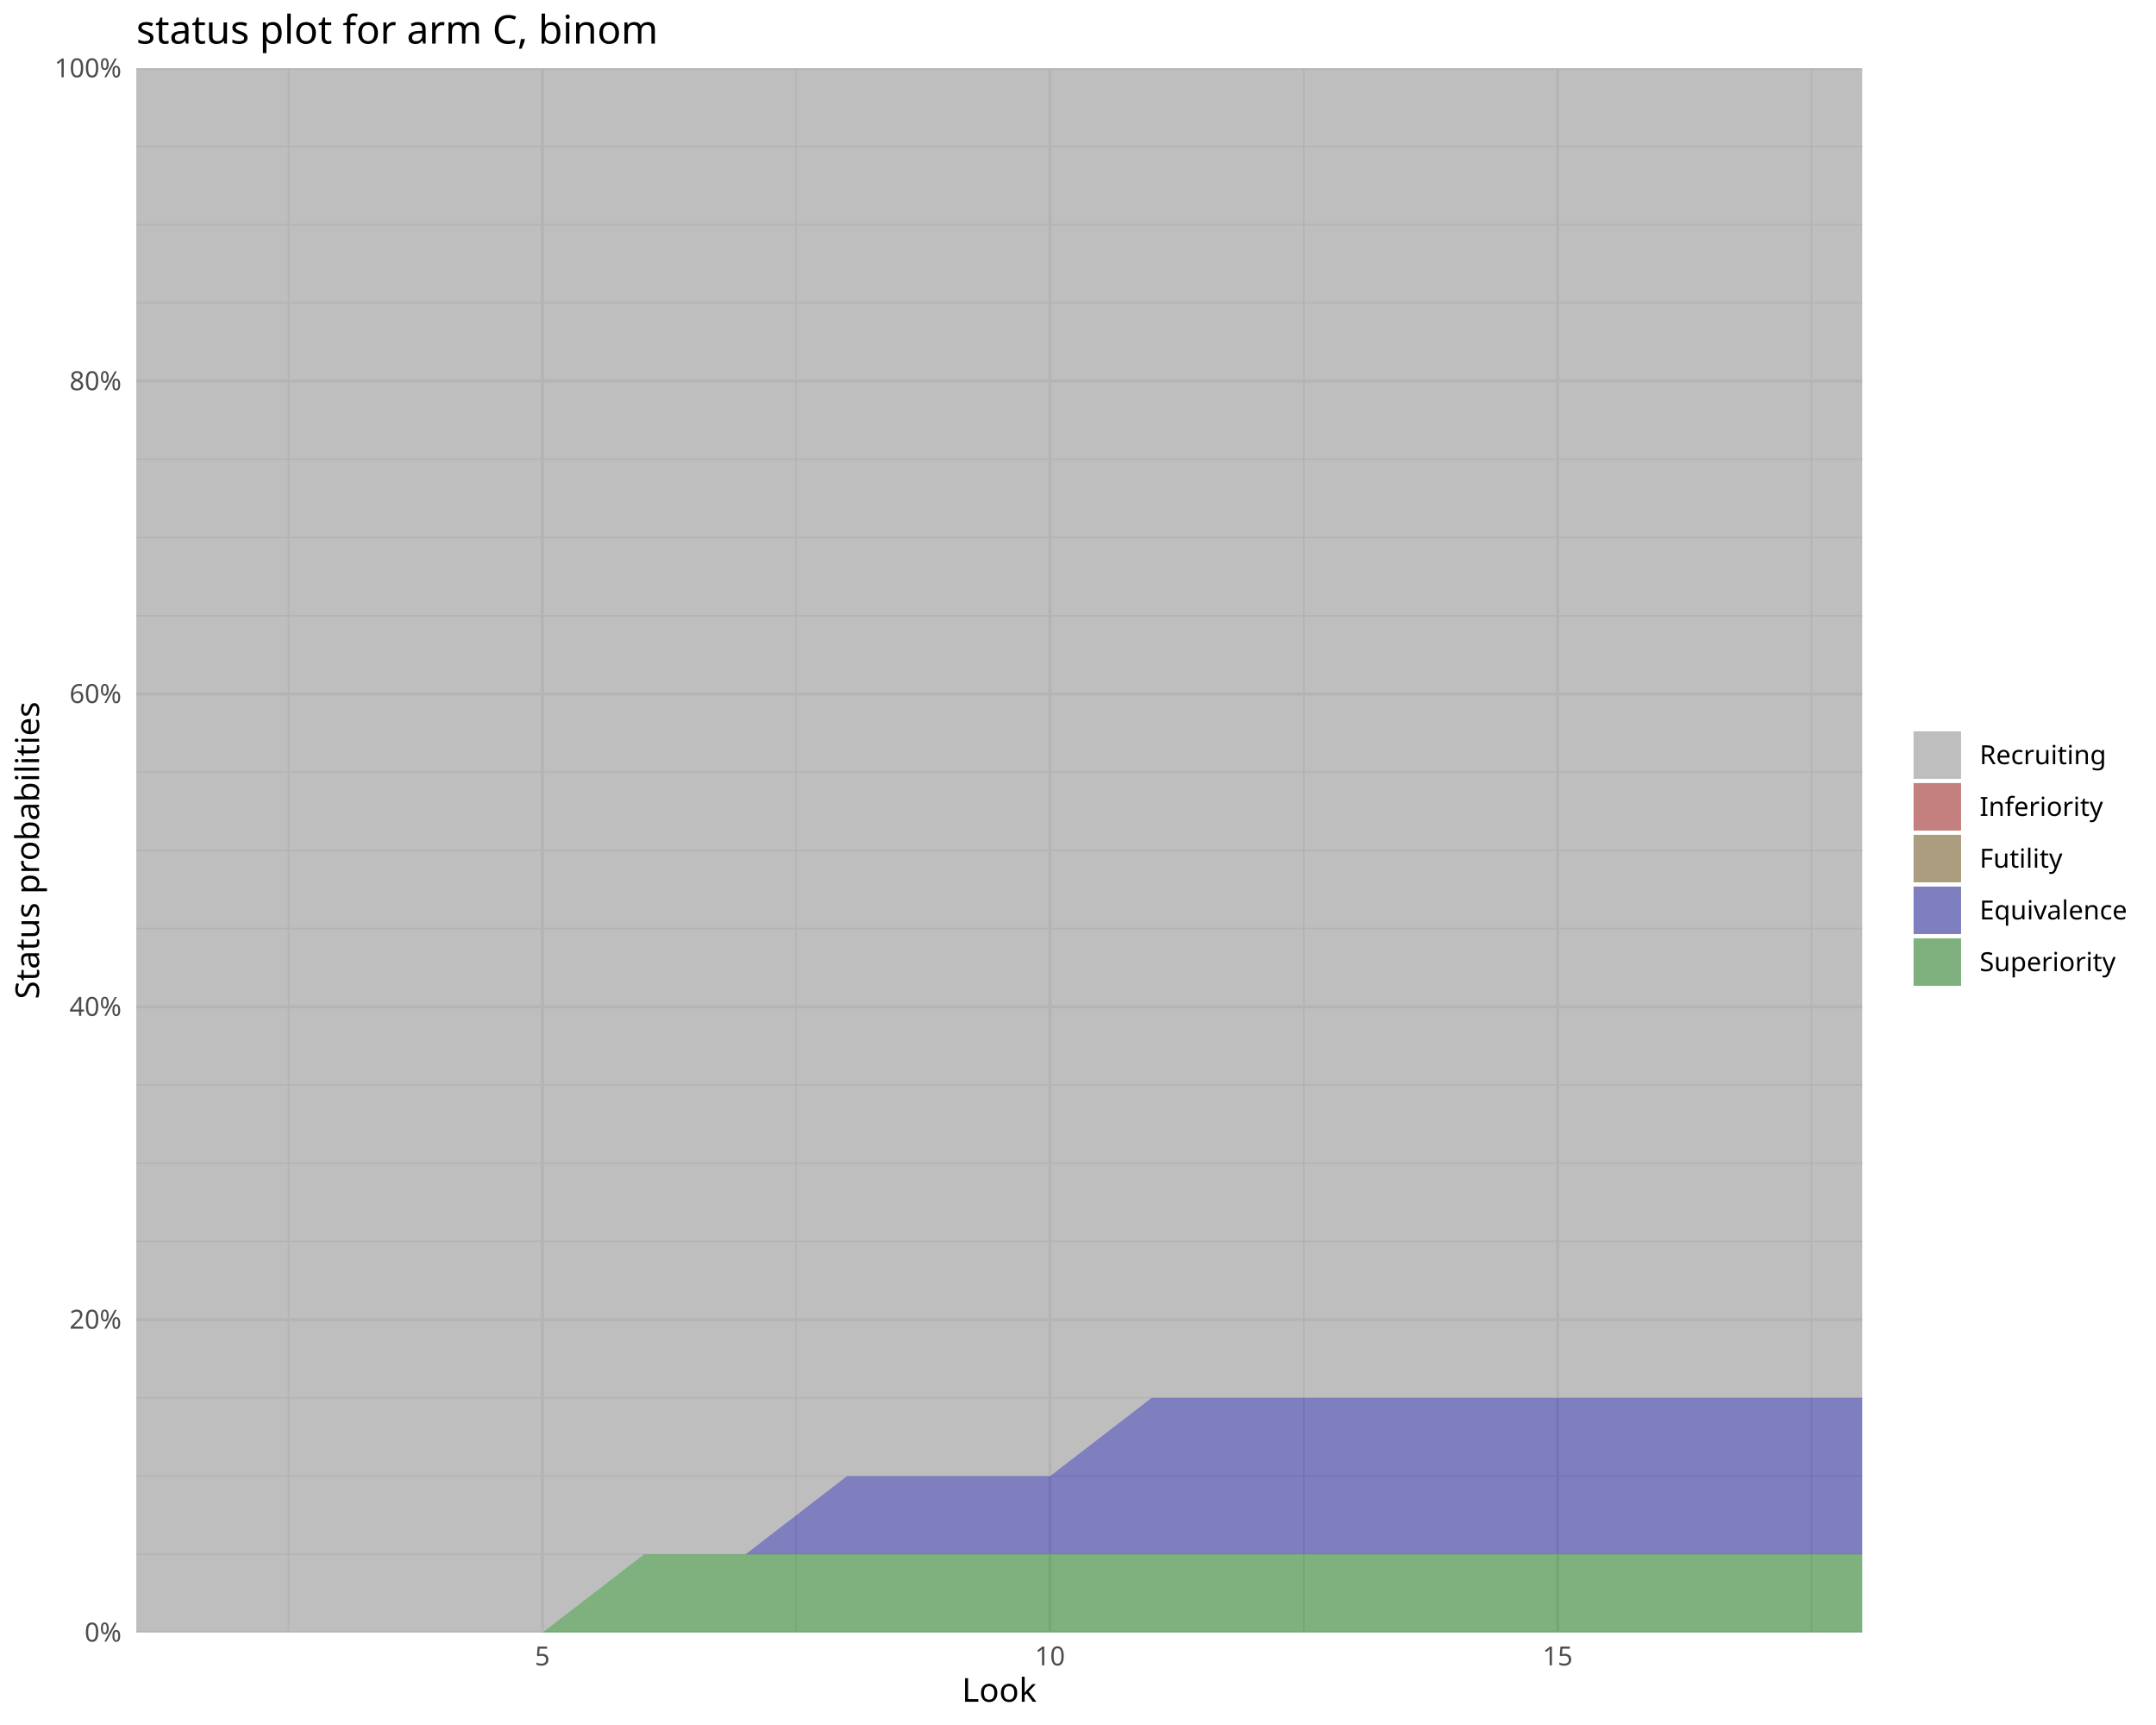
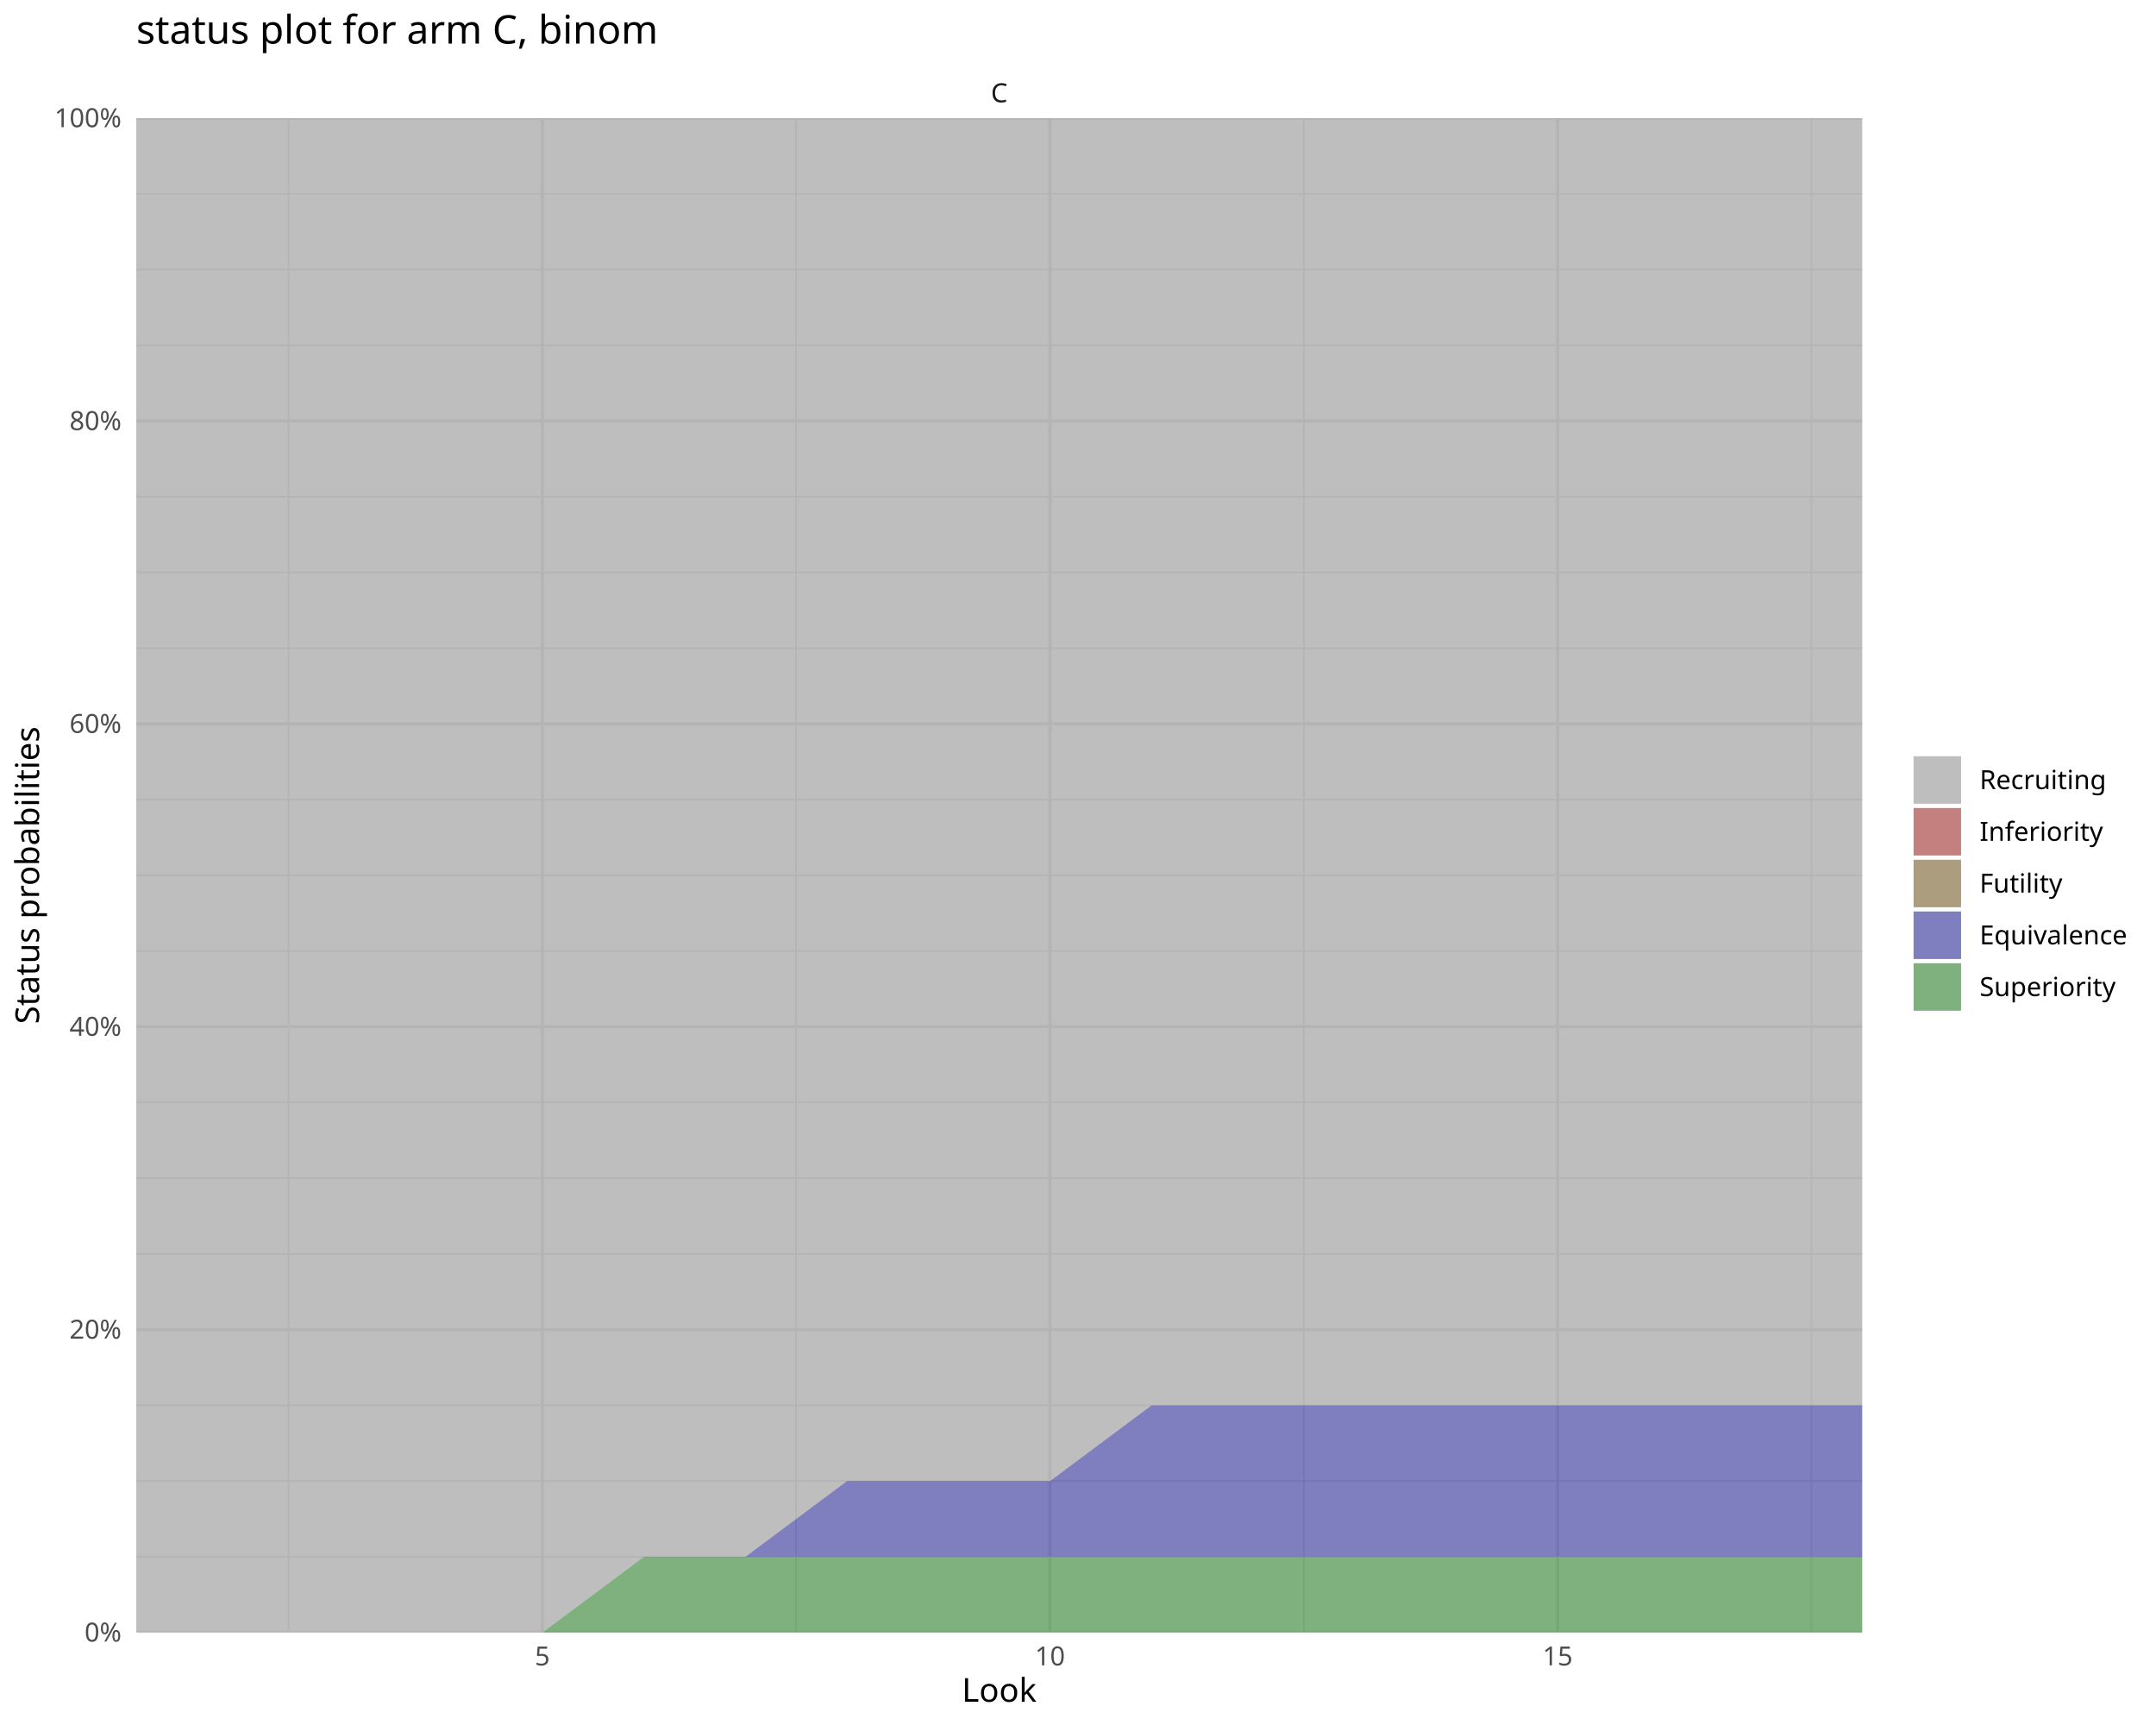
<svg xmlns="http://www.w3.org/2000/svg" class="svglite" data-engine-version="2.0" width="720.00pt" height="576.00pt" viewBox="0 0 720.00 576.00">
  <defs>
    <style type="text/css">
    .svglite line, .svglite polyline, .svglite polygon, .svglite path, .svglite rect, .svglite circle {
      fill: none;
      stroke: #000000;
      stroke-linecap: round;
      stroke-linejoin: round;
      stroke-miterlimit: 10.00;
    }
  </style>
  </defs>
  <rect width="100%" height="100%" style="stroke: none; fill: #FFFFFF;" />
  <defs>
    <clipPath id="cpMC4wMHw3MjAuMDB8MC4wMHw1NzYuMDA=">
      <rect x="0.00" y="0.00" width="720.00" height="576.00" />
    </clipPath>
  </defs>
  <g clip-path="url(#cpMC4wMHw3MjAuMDB8MC4wMHw1NzYuMDA=)">
</g>
  <defs>
-     <clipPath id="cpNDUuNTF8NjIxLjg5fDIyLjc4fDU0NS4xMQ==">
-       <rect x="45.51" y="22.78" width="576.38" height="522.33" />
+     <clipPath id="cpNDUuNTF8NjIxLjg5fDM5LjQzfDU0NS4xMQ==">
+       <rect x="45.51" y="39.43" width="576.38" height="505.68" />
    </clipPath>
  </defs>
-   <g clip-path="url(#cpNDUuNTF8NjIxLjg5fDIyLjc4fDU0NS4xMQ==)">
-     <polyline points="45.51,519.00 621.89,519.00 " style="stroke-width: 0.53; stroke: #EBEBEB; stroke-linecap: butt;" />
-     <polyline points="45.51,492.88 621.89,492.88 " style="stroke-width: 0.53; stroke: #EBEBEB; stroke-linecap: butt;" />
-     <polyline points="45.51,466.76 621.89,466.76 " style="stroke-width: 0.53; stroke: #EBEBEB; stroke-linecap: butt;" />
-     <polyline points="45.51,414.53 621.89,414.53 " style="stroke-width: 0.53; stroke: #EBEBEB; stroke-linecap: butt;" />
-     <polyline points="45.51,388.41 621.89,388.41 " style="stroke-width: 0.53; stroke: #EBEBEB; stroke-linecap: butt;" />
-     <polyline points="45.51,362.30 621.89,362.30 " style="stroke-width: 0.53; stroke: #EBEBEB; stroke-linecap: butt;" />
-     <polyline points="45.51,310.06 621.89,310.06 " style="stroke-width: 0.53; stroke: #EBEBEB; stroke-linecap: butt;" />
-     <polyline points="45.51,283.95 621.89,283.95 " style="stroke-width: 0.53; stroke: #EBEBEB; stroke-linecap: butt;" />
-     <polyline points="45.51,257.83 621.89,257.83 " style="stroke-width: 0.53; stroke: #EBEBEB; stroke-linecap: butt;" />
-     <polyline points="45.51,205.60 621.89,205.60 " style="stroke-width: 0.53; stroke: #EBEBEB; stroke-linecap: butt;" />
-     <polyline points="45.51,179.48 621.89,179.48 " style="stroke-width: 0.53; stroke: #EBEBEB; stroke-linecap: butt;" />
-     <polyline points="45.51,153.37 621.89,153.37 " style="stroke-width: 0.53; stroke: #EBEBEB; stroke-linecap: butt;" />
-     <polyline points="45.51,101.13 621.89,101.13 " style="stroke-width: 0.53; stroke: #EBEBEB; stroke-linecap: butt;" />
-     <polyline points="45.51,75.02 621.89,75.02 " style="stroke-width: 0.53; stroke: #EBEBEB; stroke-linecap: butt;" />
-     <polyline points="45.51,48.90 621.89,48.90 " style="stroke-width: 0.53; stroke: #EBEBEB; stroke-linecap: butt;" />
-     <polyline points="96.37,545.11 96.37,22.78 " style="stroke-width: 0.53; stroke: #EBEBEB; stroke-linecap: butt;" />
-     <polyline points="265.89,545.11 265.89,22.78 " style="stroke-width: 0.53; stroke: #EBEBEB; stroke-linecap: butt;" />
-     <polyline points="435.42,545.11 435.42,22.78 " style="stroke-width: 0.53; stroke: #EBEBEB; stroke-linecap: butt;" />
-     <polyline points="604.94,545.11 604.94,22.78 " style="stroke-width: 0.53; stroke: #EBEBEB; stroke-linecap: butt;" />
+   <g clip-path="url(#cpNDUuNTF8NjIxLjg5fDM5LjQzfDU0NS4xMQ==)">
+     <polyline points="45.51,519.83 621.89,519.83 " style="stroke-width: 0.53; stroke: #EBEBEB; stroke-linecap: butt;" />
+     <polyline points="45.51,494.54 621.89,494.54 " style="stroke-width: 0.53; stroke: #EBEBEB; stroke-linecap: butt;" />
+     <polyline points="45.51,469.26 621.89,469.26 " style="stroke-width: 0.53; stroke: #EBEBEB; stroke-linecap: butt;" />
+     <polyline points="45.51,418.69 621.89,418.69 " style="stroke-width: 0.53; stroke: #EBEBEB; stroke-linecap: butt;" />
+     <polyline points="45.51,393.41 621.89,393.41 " style="stroke-width: 0.53; stroke: #EBEBEB; stroke-linecap: butt;" />
+     <polyline points="45.51,368.12 621.89,368.12 " style="stroke-width: 0.53; stroke: #EBEBEB; stroke-linecap: butt;" />
+     <polyline points="45.51,317.56 621.89,317.56 " style="stroke-width: 0.53; stroke: #EBEBEB; stroke-linecap: butt;" />
+     <polyline points="45.51,292.27 621.89,292.27 " style="stroke-width: 0.53; stroke: #EBEBEB; stroke-linecap: butt;" />
+     <polyline points="45.51,266.99 621.89,266.99 " style="stroke-width: 0.53; stroke: #EBEBEB; stroke-linecap: butt;" />
+     <polyline points="45.51,216.42 621.89,216.42 " style="stroke-width: 0.53; stroke: #EBEBEB; stroke-linecap: butt;" />
+     <polyline points="45.51,191.14 621.89,191.14 " style="stroke-width: 0.53; stroke: #EBEBEB; stroke-linecap: butt;" />
+     <polyline points="45.51,165.85 621.89,165.85 " style="stroke-width: 0.53; stroke: #EBEBEB; stroke-linecap: butt;" />
+     <polyline points="45.51,115.29 621.89,115.29 " style="stroke-width: 0.53; stroke: #EBEBEB; stroke-linecap: butt;" />
+     <polyline points="45.51,90.00 621.89,90.00 " style="stroke-width: 0.53; stroke: #EBEBEB; stroke-linecap: butt;" />
+     <polyline points="45.51,64.72 621.89,64.72 " style="stroke-width: 0.53; stroke: #EBEBEB; stroke-linecap: butt;" />
+     <polyline points="96.37,545.11 96.37,39.43 " style="stroke-width: 0.53; stroke: #EBEBEB; stroke-linecap: butt;" />
+     <polyline points="265.89,545.11 265.89,39.43 " style="stroke-width: 0.53; stroke: #EBEBEB; stroke-linecap: butt;" />
+     <polyline points="435.42,545.11 435.42,39.43 " style="stroke-width: 0.53; stroke: #EBEBEB; stroke-linecap: butt;" />
+     <polyline points="604.94,545.11 604.94,39.43 " style="stroke-width: 0.53; stroke: #EBEBEB; stroke-linecap: butt;" />
    <polyline points="45.51,545.11 621.89,545.11 " style="stroke-width: 1.07; stroke: #EBEBEB; stroke-linecap: butt;" />
-     <polyline points="45.51,440.65 621.89,440.65 " style="stroke-width: 1.07; stroke: #EBEBEB; stroke-linecap: butt;" />
-     <polyline points="45.51,336.18 621.89,336.18 " style="stroke-width: 1.07; stroke: #EBEBEB; stroke-linecap: butt;" />
-     <polyline points="45.51,231.72 621.89,231.72 " style="stroke-width: 1.07; stroke: #EBEBEB; stroke-linecap: butt;" />
-     <polyline points="45.51,127.25 621.89,127.25 " style="stroke-width: 1.07; stroke: #EBEBEB; stroke-linecap: butt;" />
-     <polyline points="45.51,22.78 621.89,22.78 " style="stroke-width: 1.07; stroke: #EBEBEB; stroke-linecap: butt;" />
-     <polyline points="181.13,545.11 181.13,22.78 " style="stroke-width: 1.07; stroke: #EBEBEB; stroke-linecap: butt;" />
-     <polyline points="350.65,545.11 350.65,22.78 " style="stroke-width: 1.07; stroke: #EBEBEB; stroke-linecap: butt;" />
-     <polyline points="520.18,545.11 520.18,22.78 " style="stroke-width: 1.07; stroke: #EBEBEB; stroke-linecap: butt;" />
-     <polygon points="45.51,22.78 79.42,22.78 113.32,22.78 147.23,22.78 181.13,22.78 215.04,22.78 248.94,22.78 282.84,22.78 316.75,22.78 350.65,22.78 384.56,22.78 418.46,22.78 452.37,22.78 486.27,22.78 520.18,22.78 554.08,22.78 587.99,22.78 621.89,22.78 621.89,466.76 587.99,466.76 554.08,466.76 520.18,466.76 486.27,466.76 452.37,466.76 418.46,466.76 384.56,466.76 350.65,492.88 316.75,492.88 282.84,492.88 248.94,519.00 215.04,519.00 181.13,545.11 147.23,545.11 113.32,545.11 79.42,545.11 45.51,545.11 " style="stroke-width: 0.00; stroke: none; fill: #7F7F7F; fill-opacity: 0.50;" />
-     <polyline points="45.51,22.78 79.42,22.78 113.32,22.78 147.23,22.78 181.13,22.78 215.04,22.78 248.94,22.78 282.84,22.78 316.75,22.78 350.65,22.78 384.56,22.78 418.46,22.78 452.37,22.78 486.27,22.78 520.18,22.78 554.08,22.78 587.99,22.78 621.89,22.78 " style="stroke-width: 1.07; stroke: none;" />
-     <polygon points="45.51,545.11 79.42,545.11 113.32,545.11 147.23,545.11 181.13,545.11 215.04,519.00 248.94,519.00 282.84,492.88 316.75,492.88 350.65,492.88 384.56,466.76 418.46,466.76 452.37,466.76 486.27,466.76 520.18,466.76 554.08,466.76 587.99,466.76 621.89,466.76 621.89,466.76 587.99,466.76 554.08,466.76 520.18,466.76 486.27,466.76 452.37,466.76 418.46,466.76 384.56,466.76 350.65,492.88 316.75,492.88 282.84,492.88 248.94,519.00 215.04,519.00 181.13,545.11 147.23,545.11 113.32,545.11 79.42,545.11 45.51,545.11 " style="stroke-width: 0.00; stroke: none; fill: #8B0000; fill-opacity: 0.50;" />
-     <polyline points="45.51,545.11 79.42,545.11 113.32,545.11 147.23,545.11 181.13,545.11 215.04,519.00 248.94,519.00 282.84,492.88 316.75,492.88 350.65,492.88 384.56,466.76 418.46,466.76 452.37,466.76 486.27,466.76 520.18,466.76 554.08,466.76 587.99,466.76 621.89,466.76 " style="stroke-width: 1.07; stroke: none;" />
-     <polygon points="45.51,545.11 79.42,545.11 113.32,545.11 147.23,545.11 181.13,545.11 215.04,519.00 248.94,519.00 282.84,492.88 316.75,492.88 350.65,492.88 384.56,466.76 418.46,466.76 452.37,466.76 486.27,466.76 520.18,466.76 554.08,466.76 587.99,466.76 621.89,466.76 621.89,466.76 587.99,466.76 554.08,466.76 520.18,466.76 486.27,466.76 452.37,466.76 418.46,466.76 384.56,466.76 350.65,492.88 316.75,492.88 282.84,492.88 248.94,519.00 215.04,519.00 181.13,545.11 147.23,545.11 113.32,545.11 79.42,545.11 45.51,545.11 " style="stroke-width: 0.00; stroke: none; fill: #5C3D00; fill-opacity: 0.50;" />
-     <polyline points="45.51,545.11 79.42,545.11 113.32,545.11 147.23,545.11 181.13,545.11 215.04,519.00 248.94,519.00 282.84,492.88 316.75,492.88 350.65,492.88 384.56,466.76 418.46,466.76 452.37,466.76 486.27,466.76 520.18,466.76 554.08,466.76 587.99,466.76 621.89,466.76 " style="stroke-width: 1.07; stroke: none;" />
-     <polygon points="45.51,545.11 79.42,545.11 113.32,545.11 147.23,545.11 181.13,545.11 215.04,519.00 248.94,519.00 282.84,492.88 316.75,492.88 350.65,492.88 384.56,466.76 418.46,466.76 452.37,466.76 486.27,466.76 520.18,466.76 554.08,466.76 587.99,466.76 621.89,466.76 621.89,519.00 587.99,519.00 554.08,519.00 520.18,519.00 486.27,519.00 452.37,519.00 418.46,519.00 384.56,519.00 350.65,519.00 316.75,519.00 282.84,519.00 248.94,519.00 215.04,519.00 181.13,545.11 147.23,545.11 113.32,545.11 79.42,545.11 45.51,545.11 " style="stroke-width: 0.00; stroke: none; fill: #000080; fill-opacity: 0.50;" />
-     <polyline points="45.51,545.11 79.42,545.11 113.32,545.11 147.23,545.11 181.13,545.11 215.04,519.00 248.94,519.00 282.84,492.88 316.75,492.88 350.65,492.88 384.56,466.76 418.46,466.76 452.37,466.76 486.27,466.76 520.18,466.76 554.08,466.76 587.99,466.76 621.89,466.76 " style="stroke-width: 1.07; stroke: none;" />
-     <polygon points="45.51,545.11 79.42,545.11 113.32,545.11 147.23,545.11 181.13,545.11 215.04,519.00 248.94,519.00 282.84,519.00 316.75,519.00 350.65,519.00 384.56,519.00 418.46,519.00 452.37,519.00 486.27,519.00 520.18,519.00 554.08,519.00 587.99,519.00 621.89,519.00 621.89,545.11 587.99,545.11 554.08,545.11 520.18,545.11 486.27,545.11 452.37,545.11 418.46,545.11 384.56,545.11 350.65,545.11 316.75,545.11 282.84,545.11 248.94,545.11 215.04,545.11 181.13,545.11 147.23,545.11 113.32,545.11 79.42,545.11 45.51,545.11 " style="stroke-width: 0.00; stroke: none; fill: #006400; fill-opacity: 0.50;" />
-     <polyline points="45.51,545.11 79.42,545.11 113.32,545.11 147.23,545.11 181.13,545.11 215.04,519.00 248.94,519.00 282.84,519.00 316.75,519.00 350.65,519.00 384.56,519.00 418.46,519.00 452.37,519.00 486.27,519.00 520.18,519.00 554.08,519.00 587.99,519.00 621.89,519.00 " style="stroke-width: 1.07; stroke: none;" />
+     <polyline points="45.51,443.98 621.89,443.98 " style="stroke-width: 1.07; stroke: #EBEBEB; stroke-linecap: butt;" />
+     <polyline points="45.51,342.84 621.89,342.84 " style="stroke-width: 1.07; stroke: #EBEBEB; stroke-linecap: butt;" />
+     <polyline points="45.51,241.71 621.89,241.71 " style="stroke-width: 1.07; stroke: #EBEBEB; stroke-linecap: butt;" />
+     <polyline points="45.51,140.57 621.89,140.57 " style="stroke-width: 1.07; stroke: #EBEBEB; stroke-linecap: butt;" />
+     <polyline points="45.51,39.43 621.89,39.43 " style="stroke-width: 1.07; stroke: #EBEBEB; stroke-linecap: butt;" />
+     <polyline points="181.13,545.11 181.13,39.43 " style="stroke-width: 1.07; stroke: #EBEBEB; stroke-linecap: butt;" />
+     <polyline points="350.65,545.11 350.65,39.43 " style="stroke-width: 1.07; stroke: #EBEBEB; stroke-linecap: butt;" />
+     <polyline points="520.18,545.11 520.18,39.43 " style="stroke-width: 1.07; stroke: #EBEBEB; stroke-linecap: butt;" />
+     <polygon points="45.51,39.43 79.42,39.43 113.32,39.43 147.23,39.43 181.13,39.43 215.04,39.43 248.94,39.43 282.84,39.43 316.75,39.43 350.65,39.43 384.56,39.43 418.46,39.43 452.37,39.43 486.27,39.43 520.18,39.43 554.08,39.43 587.99,39.43 621.89,39.43 621.89,469.26 587.99,469.26 554.08,469.26 520.18,469.26 486.27,469.26 452.37,469.26 418.46,469.26 384.56,469.26 350.65,494.54 316.75,494.54 282.84,494.54 248.94,519.83 215.04,519.83 181.13,545.11 147.23,545.11 113.32,545.11 79.42,545.11 45.51,545.11 " style="stroke-width: 0.00; stroke: none; fill: #7F7F7F; fill-opacity: 0.50;" />
+     <polyline points="45.51,39.43 79.42,39.43 113.32,39.43 147.23,39.43 181.13,39.43 215.04,39.43 248.94,39.43 282.84,39.43 316.75,39.43 350.65,39.43 384.56,39.43 418.46,39.43 452.37,39.43 486.27,39.43 520.18,39.43 554.08,39.43 587.99,39.43 621.89,39.43 " style="stroke-width: 1.07; stroke: none;" />
+     <polygon points="45.51,545.11 79.42,545.11 113.32,545.11 147.23,545.11 181.13,545.11 215.04,519.83 248.94,519.83 282.84,494.54 316.75,494.54 350.65,494.54 384.56,469.26 418.46,469.26 452.37,469.26 486.27,469.26 520.18,469.26 554.08,469.26 587.99,469.26 621.89,469.26 621.89,469.26 587.99,469.26 554.08,469.26 520.18,469.26 486.27,469.26 452.37,469.26 418.46,469.26 384.56,469.26 350.65,494.54 316.75,494.54 282.84,494.54 248.94,519.83 215.04,519.83 181.13,545.11 147.23,545.11 113.32,545.11 79.42,545.11 45.51,545.11 " style="stroke-width: 0.00; stroke: none; fill: #8B0000; fill-opacity: 0.50;" />
+     <polyline points="45.51,545.11 79.42,545.11 113.32,545.11 147.23,545.11 181.13,545.11 215.04,519.83 248.94,519.83 282.84,494.54 316.75,494.54 350.65,494.54 384.56,469.26 418.46,469.26 452.37,469.26 486.27,469.26 520.18,469.26 554.08,469.26 587.99,469.26 621.89,469.26 " style="stroke-width: 1.07; stroke: none;" />
+     <polygon points="45.51,545.11 79.42,545.11 113.32,545.11 147.23,545.11 181.13,545.11 215.04,519.83 248.94,519.83 282.84,494.54 316.75,494.54 350.65,494.54 384.56,469.26 418.46,469.26 452.37,469.26 486.27,469.26 520.18,469.26 554.08,469.26 587.99,469.26 621.89,469.26 621.89,469.26 587.99,469.26 554.08,469.26 520.18,469.26 486.27,469.26 452.37,469.26 418.46,469.26 384.56,469.26 350.65,494.54 316.75,494.54 282.84,494.54 248.94,519.83 215.04,519.83 181.13,545.11 147.23,545.11 113.32,545.11 79.42,545.11 45.51,545.11 " style="stroke-width: 0.00; stroke: none; fill: #5C3D00; fill-opacity: 0.50;" />
+     <polyline points="45.51,545.11 79.42,545.11 113.32,545.11 147.23,545.11 181.13,545.11 215.04,519.83 248.94,519.83 282.84,494.54 316.75,494.54 350.65,494.54 384.56,469.26 418.46,469.26 452.37,469.26 486.27,469.26 520.18,469.26 554.08,469.26 587.99,469.26 621.89,469.26 " style="stroke-width: 1.07; stroke: none;" />
+     <polygon points="45.51,545.11 79.42,545.11 113.32,545.11 147.23,545.11 181.13,545.11 215.04,519.83 248.94,519.83 282.84,494.54 316.75,494.54 350.65,494.54 384.56,469.26 418.46,469.26 452.37,469.26 486.27,469.26 520.18,469.26 554.08,469.26 587.99,469.26 621.89,469.26 621.89,519.83 587.99,519.83 554.08,519.83 520.18,519.83 486.27,519.83 452.37,519.83 418.46,519.83 384.56,519.83 350.65,519.83 316.75,519.83 282.84,519.83 248.94,519.83 215.04,519.83 181.13,545.11 147.23,545.11 113.32,545.11 79.42,545.11 45.51,545.11 " style="stroke-width: 0.00; stroke: none; fill: #000080; fill-opacity: 0.50;" />
+     <polyline points="45.51,545.11 79.42,545.11 113.32,545.11 147.23,545.11 181.13,545.11 215.04,519.83 248.94,519.83 282.84,494.54 316.75,494.54 350.65,494.54 384.56,469.26 418.46,469.26 452.37,469.26 486.27,469.26 520.18,469.26 554.08,469.26 587.99,469.26 621.89,469.26 " style="stroke-width: 1.07; stroke: none;" />
+     <polygon points="45.51,545.11 79.42,545.11 113.32,545.11 147.23,545.11 181.13,545.11 215.04,519.83 248.94,519.83 282.84,519.83 316.75,519.83 350.65,519.83 384.56,519.83 418.46,519.83 452.37,519.83 486.27,519.83 520.18,519.83 554.08,519.83 587.99,519.83 621.89,519.83 621.89,545.11 587.99,545.11 554.08,545.11 520.18,545.11 486.27,545.11 452.37,545.11 418.46,545.11 384.56,545.11 350.65,545.11 316.75,545.11 282.84,545.11 248.94,545.11 215.04,545.11 181.13,545.11 147.23,545.11 113.32,545.11 79.42,545.11 45.51,545.11 " style="stroke-width: 0.00; stroke: none; fill: #006400; fill-opacity: 0.50;" />
+     <polyline points="45.51,545.11 79.42,545.11 113.32,545.11 147.23,545.11 181.13,545.11 215.04,519.83 248.94,519.83 282.84,519.83 316.75,519.83 350.65,519.83 384.56,519.83 418.46,519.83 452.37,519.83 486.27,519.83 520.18,519.83 554.08,519.83 587.99,519.83 621.89,519.83 " style="stroke-width: 1.07; stroke: none;" />
  </g>
  <g clip-path="url(#cpMC4wMHw3MjAuMDB8MC4wMHw1NzYuMDA=)">
-     <text x="40.58" y="548.14" text-anchor="end" style="font-size: 8.80px; fill: #4D4D4D; font-family: sans;" textLength="12.72px" lengthAdjust="spacingAndGlyphs">0%</text>
-     <text x="40.58" y="443.67" text-anchor="end" style="font-size: 8.80px; fill: #4D4D4D; font-family: sans;" textLength="17.61px" lengthAdjust="spacingAndGlyphs">20%</text>
-     <text x="40.58" y="339.21" text-anchor="end" style="font-size: 8.80px; fill: #4D4D4D; font-family: sans;" textLength="17.61px" lengthAdjust="spacingAndGlyphs">40%</text>
-     <text x="40.58" y="234.74" text-anchor="end" style="font-size: 8.80px; fill: #4D4D4D; font-family: sans;" textLength="17.61px" lengthAdjust="spacingAndGlyphs">60%</text>
-     <text x="40.58" y="130.28" text-anchor="end" style="font-size: 8.80px; fill: #4D4D4D; font-family: sans;" textLength="17.61px" lengthAdjust="spacingAndGlyphs">80%</text>
-     <text x="40.58" y="25.81" text-anchor="end" style="font-size: 8.80px; fill: #4D4D4D; font-family: sans;" textLength="22.51px" lengthAdjust="spacingAndGlyphs">100%</text>
+ </g>
+   <defs>
+     <clipPath id="cpNDUuNTF8NjIxLjg5fDIyLjc4fDM5LjQz">
+       <rect x="45.51" y="22.78" width="576.38" height="16.65" />
+     </clipPath>
+   </defs>
+   <g clip-path="url(#cpNDUuNTF8NjIxLjg5fDIyLjc4fDM5LjQz)">
+     <text x="333.70" y="34.14" text-anchor="middle" style="font-size: 8.80px; fill: #1A1A1A; font-family: sans;" textLength="6.36px" lengthAdjust="spacingAndGlyphs">C</text>
+   </g>
+   <g clip-path="url(#cpMC4wMHw3MjAuMDB8MC4wMHw1NzYuMDA=)">
    <text x="181.13" y="556.10" text-anchor="middle" style="font-size: 8.80px; fill: #4D4D4D; font-family: sans;" textLength="4.89px" lengthAdjust="spacingAndGlyphs">5</text>
    <text x="350.65" y="556.10" text-anchor="middle" style="font-size: 8.80px; fill: #4D4D4D; font-family: sans;" textLength="9.79px" lengthAdjust="spacingAndGlyphs">10</text>
    <text x="520.18" y="556.10" text-anchor="middle" style="font-size: 8.80px; fill: #4D4D4D; font-family: sans;" textLength="9.79px" lengthAdjust="spacingAndGlyphs">15</text>
+     <text x="40.58" y="548.14" text-anchor="end" style="font-size: 8.80px; fill: #4D4D4D; font-family: sans;" textLength="12.72px" lengthAdjust="spacingAndGlyphs">0%</text>
+     <text x="40.58" y="447.00" text-anchor="end" style="font-size: 8.80px; fill: #4D4D4D; font-family: sans;" textLength="17.61px" lengthAdjust="spacingAndGlyphs">20%</text>
+     <text x="40.58" y="345.87" text-anchor="end" style="font-size: 8.80px; fill: #4D4D4D; font-family: sans;" textLength="17.61px" lengthAdjust="spacingAndGlyphs">40%</text>
+     <text x="40.58" y="244.73" text-anchor="end" style="font-size: 8.80px; fill: #4D4D4D; font-family: sans;" textLength="17.61px" lengthAdjust="spacingAndGlyphs">60%</text>
+     <text x="40.58" y="143.60" text-anchor="end" style="font-size: 8.80px; fill: #4D4D4D; font-family: sans;" textLength="17.61px" lengthAdjust="spacingAndGlyphs">80%</text>
+     <text x="40.58" y="42.46" text-anchor="end" style="font-size: 8.80px; fill: #4D4D4D; font-family: sans;" textLength="22.51px" lengthAdjust="spacingAndGlyphs">100%</text>
    <text x="333.70" y="568.24" text-anchor="middle" style="font-size: 11.00px; font-family: sans;" textLength="23.86px" lengthAdjust="spacingAndGlyphs">Look</text>
-     <text transform="translate(13.05,283.95) rotate(-90)" text-anchor="middle" style="font-size: 11.00px; font-family: sans;" textLength="92.95px" lengthAdjust="spacingAndGlyphs">Status probabilities</text>
-     <rect x="639.04" y="244.20" width="15.86" height="15.86" style="stroke-width: 1.07; stroke: none; stroke-linecap: square; stroke-linejoin: miter; fill: #7F7F7F; fill-opacity: 0.50;" />
-     <rect x="639.04" y="261.48" width="15.86" height="15.86" style="stroke-width: 1.07; stroke: none; stroke-linecap: square; stroke-linejoin: miter; fill: #8B0000; fill-opacity: 0.50;" />
-     <rect x="639.04" y="278.76" width="15.86" height="15.86" style="stroke-width: 1.07; stroke: none; stroke-linecap: square; stroke-linejoin: miter; fill: #5C3D00; fill-opacity: 0.50;" />
-     <rect x="639.04" y="296.04" width="15.86" height="15.86" style="stroke-width: 1.07; stroke: none; stroke-linecap: square; stroke-linejoin: miter; fill: #000080; fill-opacity: 0.50;" />
-     <rect x="639.04" y="313.32" width="15.86" height="15.86" style="stroke-width: 1.07; stroke: none; stroke-linecap: square; stroke-linejoin: miter; fill: #006400; fill-opacity: 0.50;" />
-     <text x="661.09" y="255.16" style="font-size: 8.80px; font-family: sans;" textLength="39.62px" lengthAdjust="spacingAndGlyphs">Recruiting</text>
-     <text x="661.09" y="272.44" style="font-size: 8.80px; font-family: sans;" textLength="36.19px" lengthAdjust="spacingAndGlyphs">Inferiority</text>
-     <text x="661.09" y="289.72" style="font-size: 8.80px; font-family: sans;" textLength="25.42px" lengthAdjust="spacingAndGlyphs">Futility</text>
-     <text x="661.09" y="307.00" style="font-size: 8.80px; font-family: sans;" textLength="47.95px" lengthAdjust="spacingAndGlyphs">Equivalence</text>
-     <text x="661.09" y="324.28" style="font-size: 8.80px; font-family: sans;" textLength="42.07px" lengthAdjust="spacingAndGlyphs">Superiority</text>
+     <text transform="translate(13.05,292.27) rotate(-90)" text-anchor="middle" style="font-size: 11.00px; font-family: sans;" textLength="92.95px" lengthAdjust="spacingAndGlyphs">Status probabilities</text>
+     <rect x="639.04" y="252.52" width="15.86" height="15.86" style="stroke-width: 1.07; stroke: none; stroke-linecap: square; stroke-linejoin: miter; fill: #7F7F7F; fill-opacity: 0.50;" />
+     <rect x="639.04" y="269.80" width="15.86" height="15.86" style="stroke-width: 1.07; stroke: none; stroke-linecap: square; stroke-linejoin: miter; fill: #8B0000; fill-opacity: 0.50;" />
+     <rect x="639.04" y="287.08" width="15.86" height="15.86" style="stroke-width: 1.07; stroke: none; stroke-linecap: square; stroke-linejoin: miter; fill: #5C3D00; fill-opacity: 0.50;" />
+     <rect x="639.04" y="304.36" width="15.86" height="15.86" style="stroke-width: 1.07; stroke: none; stroke-linecap: square; stroke-linejoin: miter; fill: #000080; fill-opacity: 0.50;" />
+     <rect x="639.04" y="321.64" width="15.86" height="15.86" style="stroke-width: 1.07; stroke: none; stroke-linecap: square; stroke-linejoin: miter; fill: #006400; fill-opacity: 0.50;" />
+     <text x="661.09" y="263.48" style="font-size: 8.80px; font-family: sans;" textLength="39.62px" lengthAdjust="spacingAndGlyphs">Recruiting</text>
+     <text x="661.09" y="280.76" style="font-size: 8.80px; font-family: sans;" textLength="36.19px" lengthAdjust="spacingAndGlyphs">Inferiority</text>
+     <text x="661.09" y="298.04" style="font-size: 8.80px; font-family: sans;" textLength="25.42px" lengthAdjust="spacingAndGlyphs">Futility</text>
+     <text x="661.09" y="315.32" style="font-size: 8.80px; font-family: sans;" textLength="47.95px" lengthAdjust="spacingAndGlyphs">Equivalence</text>
+     <text x="661.09" y="332.60" style="font-size: 8.80px; font-family: sans;" textLength="42.07px" lengthAdjust="spacingAndGlyphs">Superiority</text>
    <text x="45.51" y="14.56" style="font-size: 13.20px; font-family: sans;" textLength="162.15px" lengthAdjust="spacingAndGlyphs">status plot for arm C, binom</text>
  </g>
</svg>
